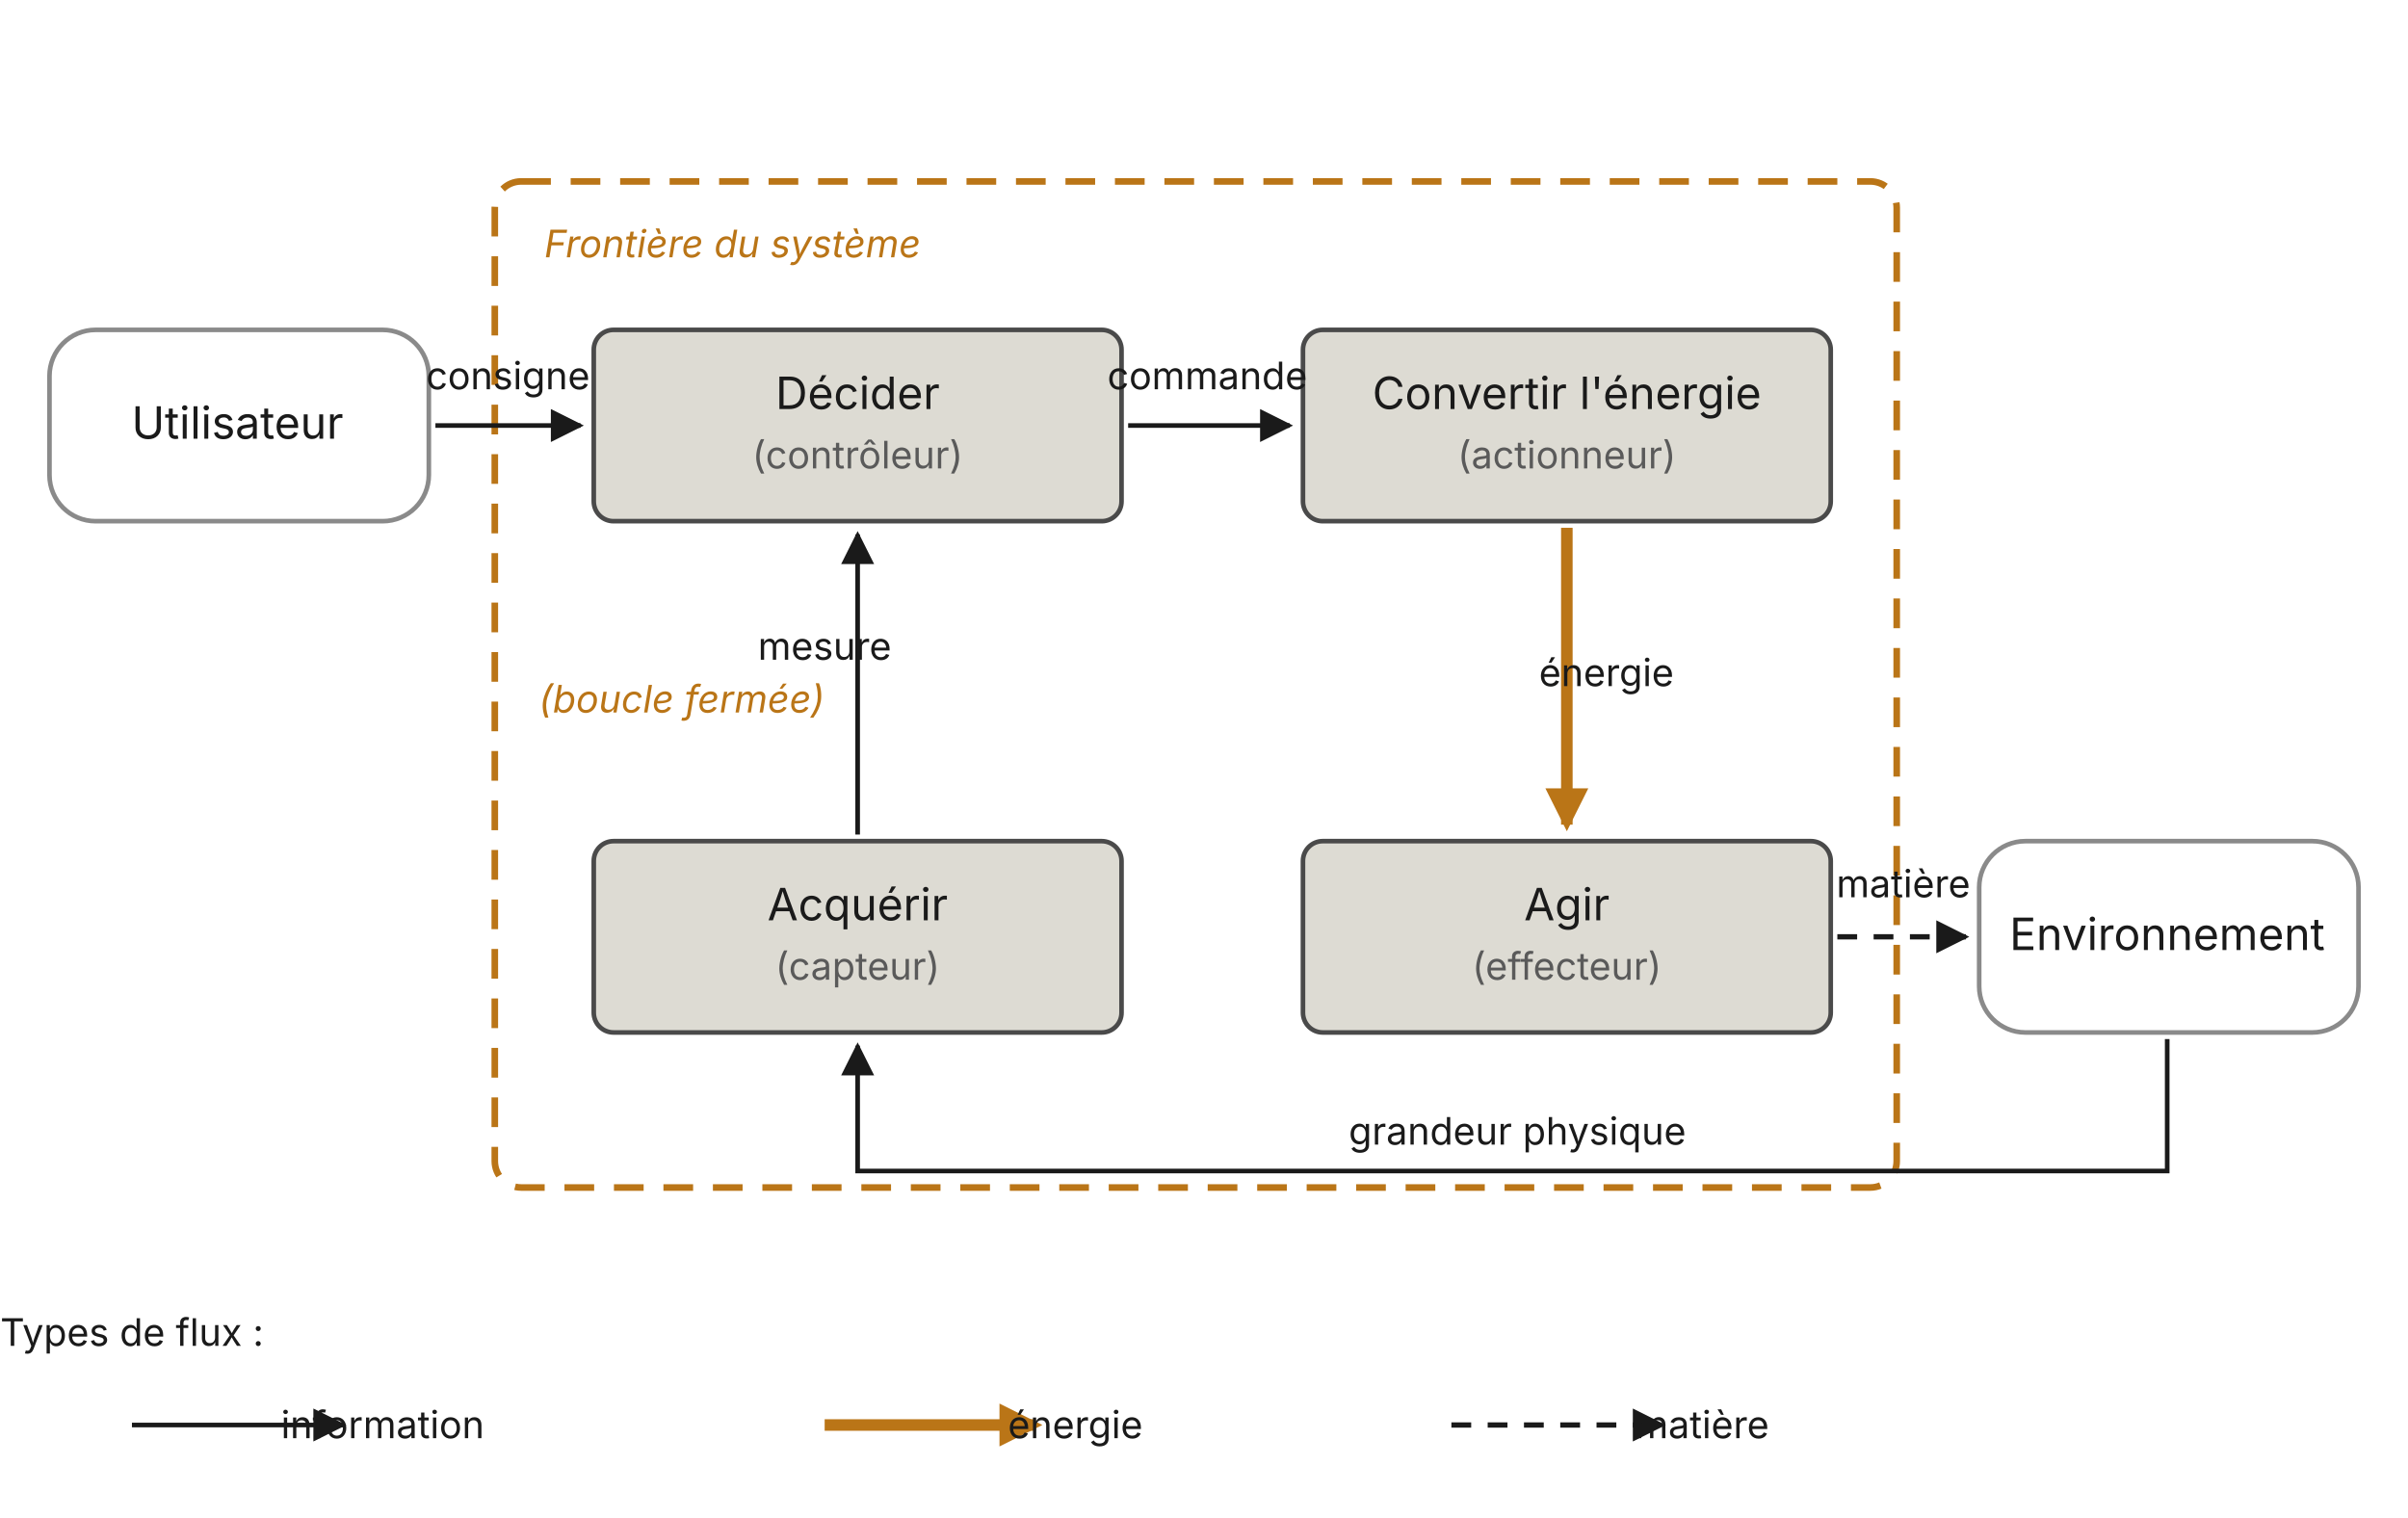
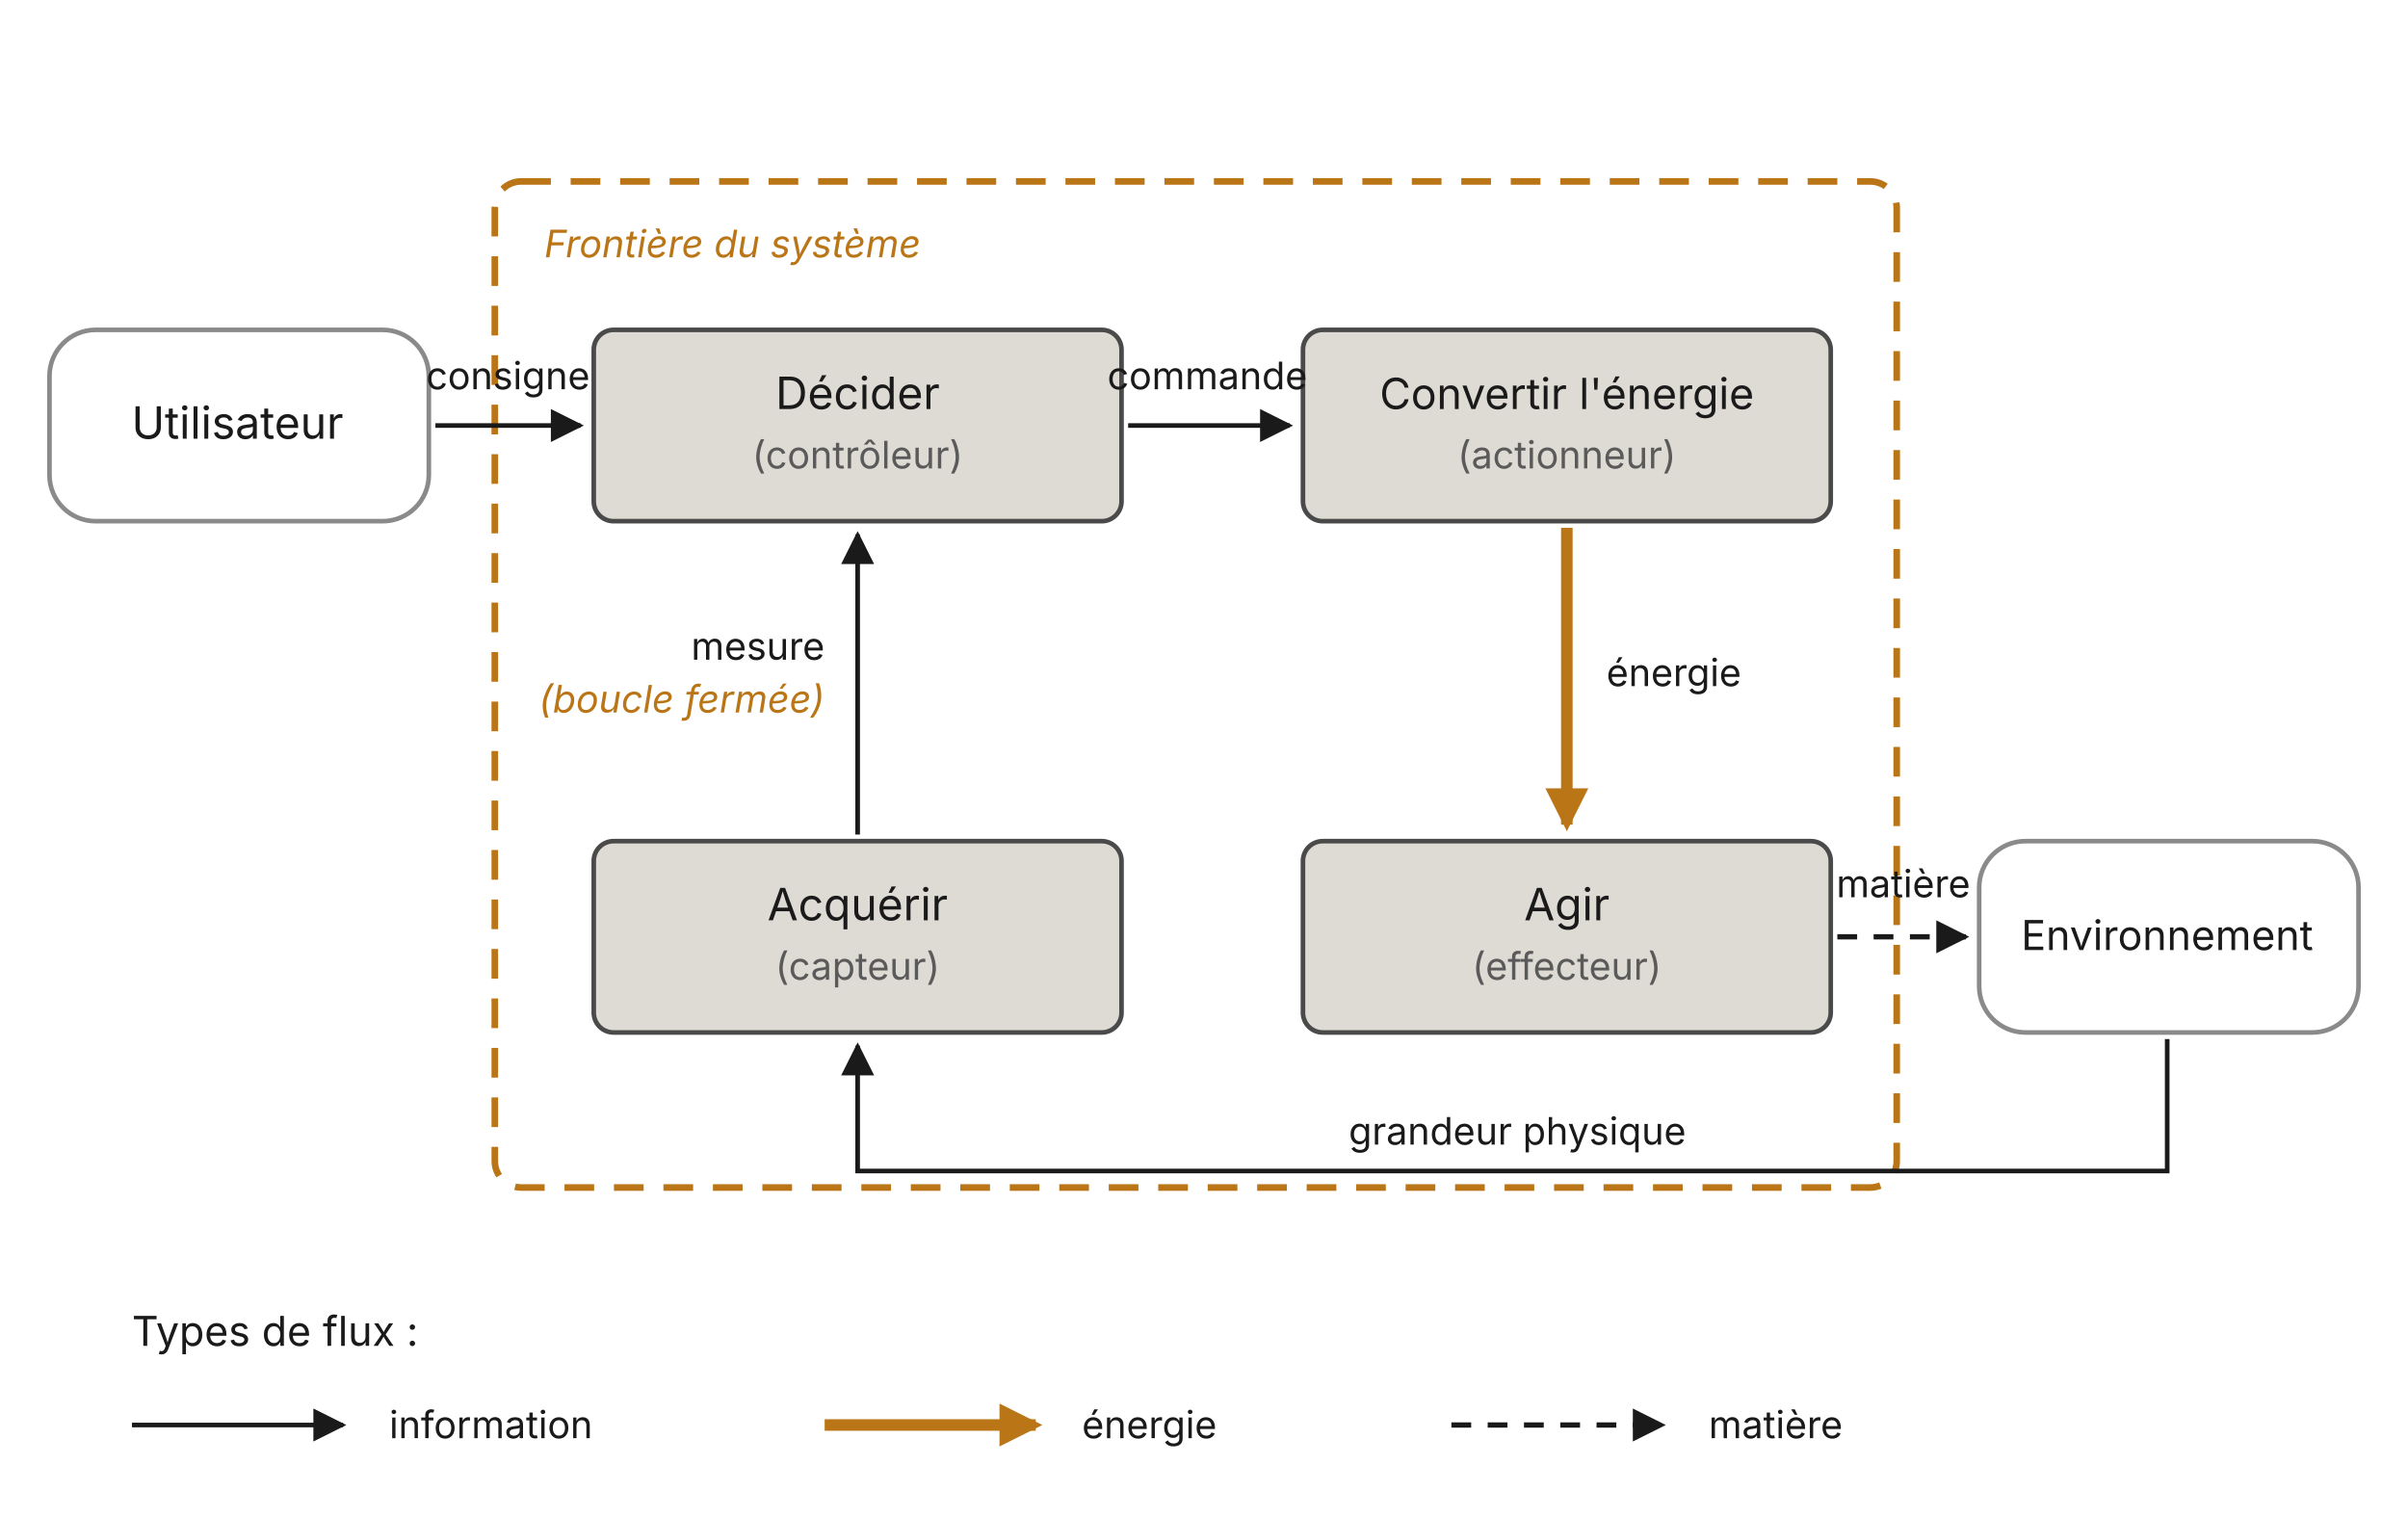
<svg xmlns="http://www.w3.org/2000/svg" viewBox="0 0 730 460" font-family="system-ui, -apple-system, 'Segoe UI', sans-serif">
  <defs>
    <style>
      .blk { fill:#DDDBD3; stroke:#4a4a4a; stroke-width:1.4; }
      .env { fill:none; stroke:#8a8a8a; stroke-width:1.4; }
      .frt { fill:none; stroke:#BA7517; stroke-width:2; stroke-dasharray:9 6; }
-       .t  { font-size:13.5px; fill:#1a1a1a; text-anchor:middle; }
-       .ts { font-size:11.5px; fill:#5a5a5a; text-anchor:middle; }
-       .tl { font-size:11.5px; fill:#1a1a1a; text-anchor:middle; }
+       .t  { font-size:13.5px; fill:#1a1a1a; }
+       .ts { font-size:11.5px; fill:#5a5a5a; }
+       .tl { font-size:11.5px; fill:#1a1a1a; }
      .ti { font-size:11.5px; font-style:italic; fill:#BA7517; }
      .fi { stroke:#1a1a1a; stroke-width:1.4; fill:none; }
      .fe { stroke:#BA7517; stroke-width:3.5; fill:none; }
      .fm { stroke:#1a1a1a; stroke-width:1.6; stroke-dasharray:6 5; fill:none; }
      .mi { fill:#1a1a1a; }
      .me { fill:#BA7517; }
      @media (prefers-color-scheme: dark) {
        .blk { fill:#3b3b3b; stroke:#9a9a9a; }
        .env { stroke:#9a9a9a; }
        .frt { stroke:#D9913B; }
        .t, .tl { fill:#DDDBD3; }
        .ts { fill:#b0b0b0; }
        .ti { fill:#D9913B; }
        .fi, .fm { stroke:#DDDBD3; }
        .fe { stroke:#D9913B; }
        .mi { fill:#DDDBD3; }
        .me { fill:#D9913B; }
      }
    </style>
    <marker id="ai" markerUnits="userSpaceOnUse" markerWidth="11" markerHeight="11" refX="9" refY="5" orient="auto">
      <path class="mi" d="M0,0 L10,5 L0,10 Z" />
    </marker>
    <marker id="ae" markerUnits="userSpaceOnUse" markerWidth="14" markerHeight="14" refX="11" refY="6.5" orient="auto">
      <path class="me" d="M0,0 L13,6.5 L0,13 Z" />
    </marker>
  </defs>
  <rect class="frt" x="150" y="55" width="425" height="305" rx="8" />
-   <text class="ti" x="165" y="78">Frontière du système</text>
+   <text class="ti" x="165" y="78" text-anchor="start">Frontière du système</text>
  <rect class="env" x="15" y="100" width="115" height="58" rx="14" />
-   <text class="t" x="72" y="133">Utilisateur</text>
+   <text class="t" x="72" y="133" text-anchor="middle">Utilisateur</text>
  <rect class="env" x="600" y="255" width="115" height="58" rx="14" />
-   <text class="t" x="657" y="288" font-size="12.5">Environnement</text>
+   <text class="t" x="657" y="288" text-anchor="middle" style="font-size:12.5px">Environnement</text>
  <rect class="blk" x="180" y="100" width="160" height="58" rx="6" />
-   <text class="t" x="260" y="124">Décider</text>
-   <text class="ts" x="260" y="142">(contrôleur)</text>
+   <text class="t" x="260" y="124" text-anchor="middle">Décider</text>
+   <text class="ts" x="260" y="142" text-anchor="middle">(contrôleur)</text>
  <rect class="blk" x="395" y="100" width="160" height="58" rx="6" />
-   <text class="t" x="475" y="124" font-size="13">Convertir l'énergie</text>
-   <text class="ts" x="475" y="142">(actionneur)</text>
+   <text class="t" x="475" y="124" text-anchor="middle" style="font-size:13px">Convertir l'énergie</text>
+   <text class="ts" x="475" y="142" text-anchor="middle">(actionneur)</text>
  <rect class="blk" x="395" y="255" width="160" height="58" rx="6" />
-   <text class="t" x="475" y="279">Agir</text>
-   <text class="ts" x="475" y="297">(effecteur)</text>
+   <text class="t" x="475" y="279" text-anchor="middle">Agir</text>
+   <text class="ts" x="475" y="297" text-anchor="middle">(effecteur)</text>
  <rect class="blk" x="180" y="255" width="160" height="58" rx="6" />
-   <text class="t" x="260" y="279">Acquérir</text>
-   <text class="ts" x="260" y="297">(capteur)</text>
+   <text class="t" x="260" y="279" text-anchor="middle">Acquérir</text>
+   <text class="ts" x="260" y="297" text-anchor="middle">(capteur)</text>
  <line class="fi" x1="132" y1="129" x2="176" y2="129" marker-end="url(#ai)" />
-   <text class="tl" x="154" y="118">consigne</text>
+   <text class="tl" x="154" y="118" text-anchor="middle">consigne</text>
  <line class="fi" x1="342" y1="129" x2="391" y2="129" marker-end="url(#ai)" />
-   <text class="tl" x="366" y="118">commande</text>
+   <text class="tl" x="366" y="118" text-anchor="middle">commande</text>
  <line class="fe" x1="475" y1="160" x2="475" y2="250" marker-end="url(#ae)" />
  <text class="tl" x="487" y="208" text-anchor="start">énergie</text>
  <line class="fm" x1="557" y1="284" x2="596" y2="284" marker-end="url(#ai)" />
-   <text class="tl" x="577" y="272">matière</text>
+   <text class="tl" x="577" y="272" text-anchor="middle">matière</text>
  <polyline class="fi" points="657,315 657,355 260,355 260,317" marker-end="url(#ai)" />
-   <text class="tl" x="460" y="347">grandeur physique</text>
+   <text class="tl" x="460" y="347" text-anchor="middle">grandeur physique</text>
  <line class="fi" x1="260" y1="253" x2="260" y2="162" marker-end="url(#ai)" />
  <text class="tl" x="250" y="200" text-anchor="end">mesure</text>
  <text class="ti" x="250" y="216" text-anchor="end">(boucle fermée)</text>
-   <text class="tl" x="40" y="408" text-anchor="start" font-size="12.5">Types de flux :</text>
+   <text class="tl" x="40" y="408" text-anchor="start" style="font-size:12.5px">Types de flux :</text>
  <line class="fi" x1="40" y1="432" x2="104" y2="432" marker-end="url(#ai)" />
-   <text class="tl" x="116" y="436" text-anchor="start">information</text>
+   <text class="tl" x="118" y="436" text-anchor="start">information</text>
  <line class="fe" x1="250" y1="432" x2="314" y2="432" marker-end="url(#ae)" />
-   <text class="tl" x="326" y="436" text-anchor="start">énergie</text>
+   <text class="tl" x="328" y="436" text-anchor="start">énergie</text>
  <line class="fm" x1="440" y1="432" x2="504" y2="432" marker-end="url(#ai)" />
-   <text class="tl" x="516" y="436" text-anchor="start">matière</text>
+   <text class="tl" x="518" y="436" text-anchor="start">matière</text>
</svg>
